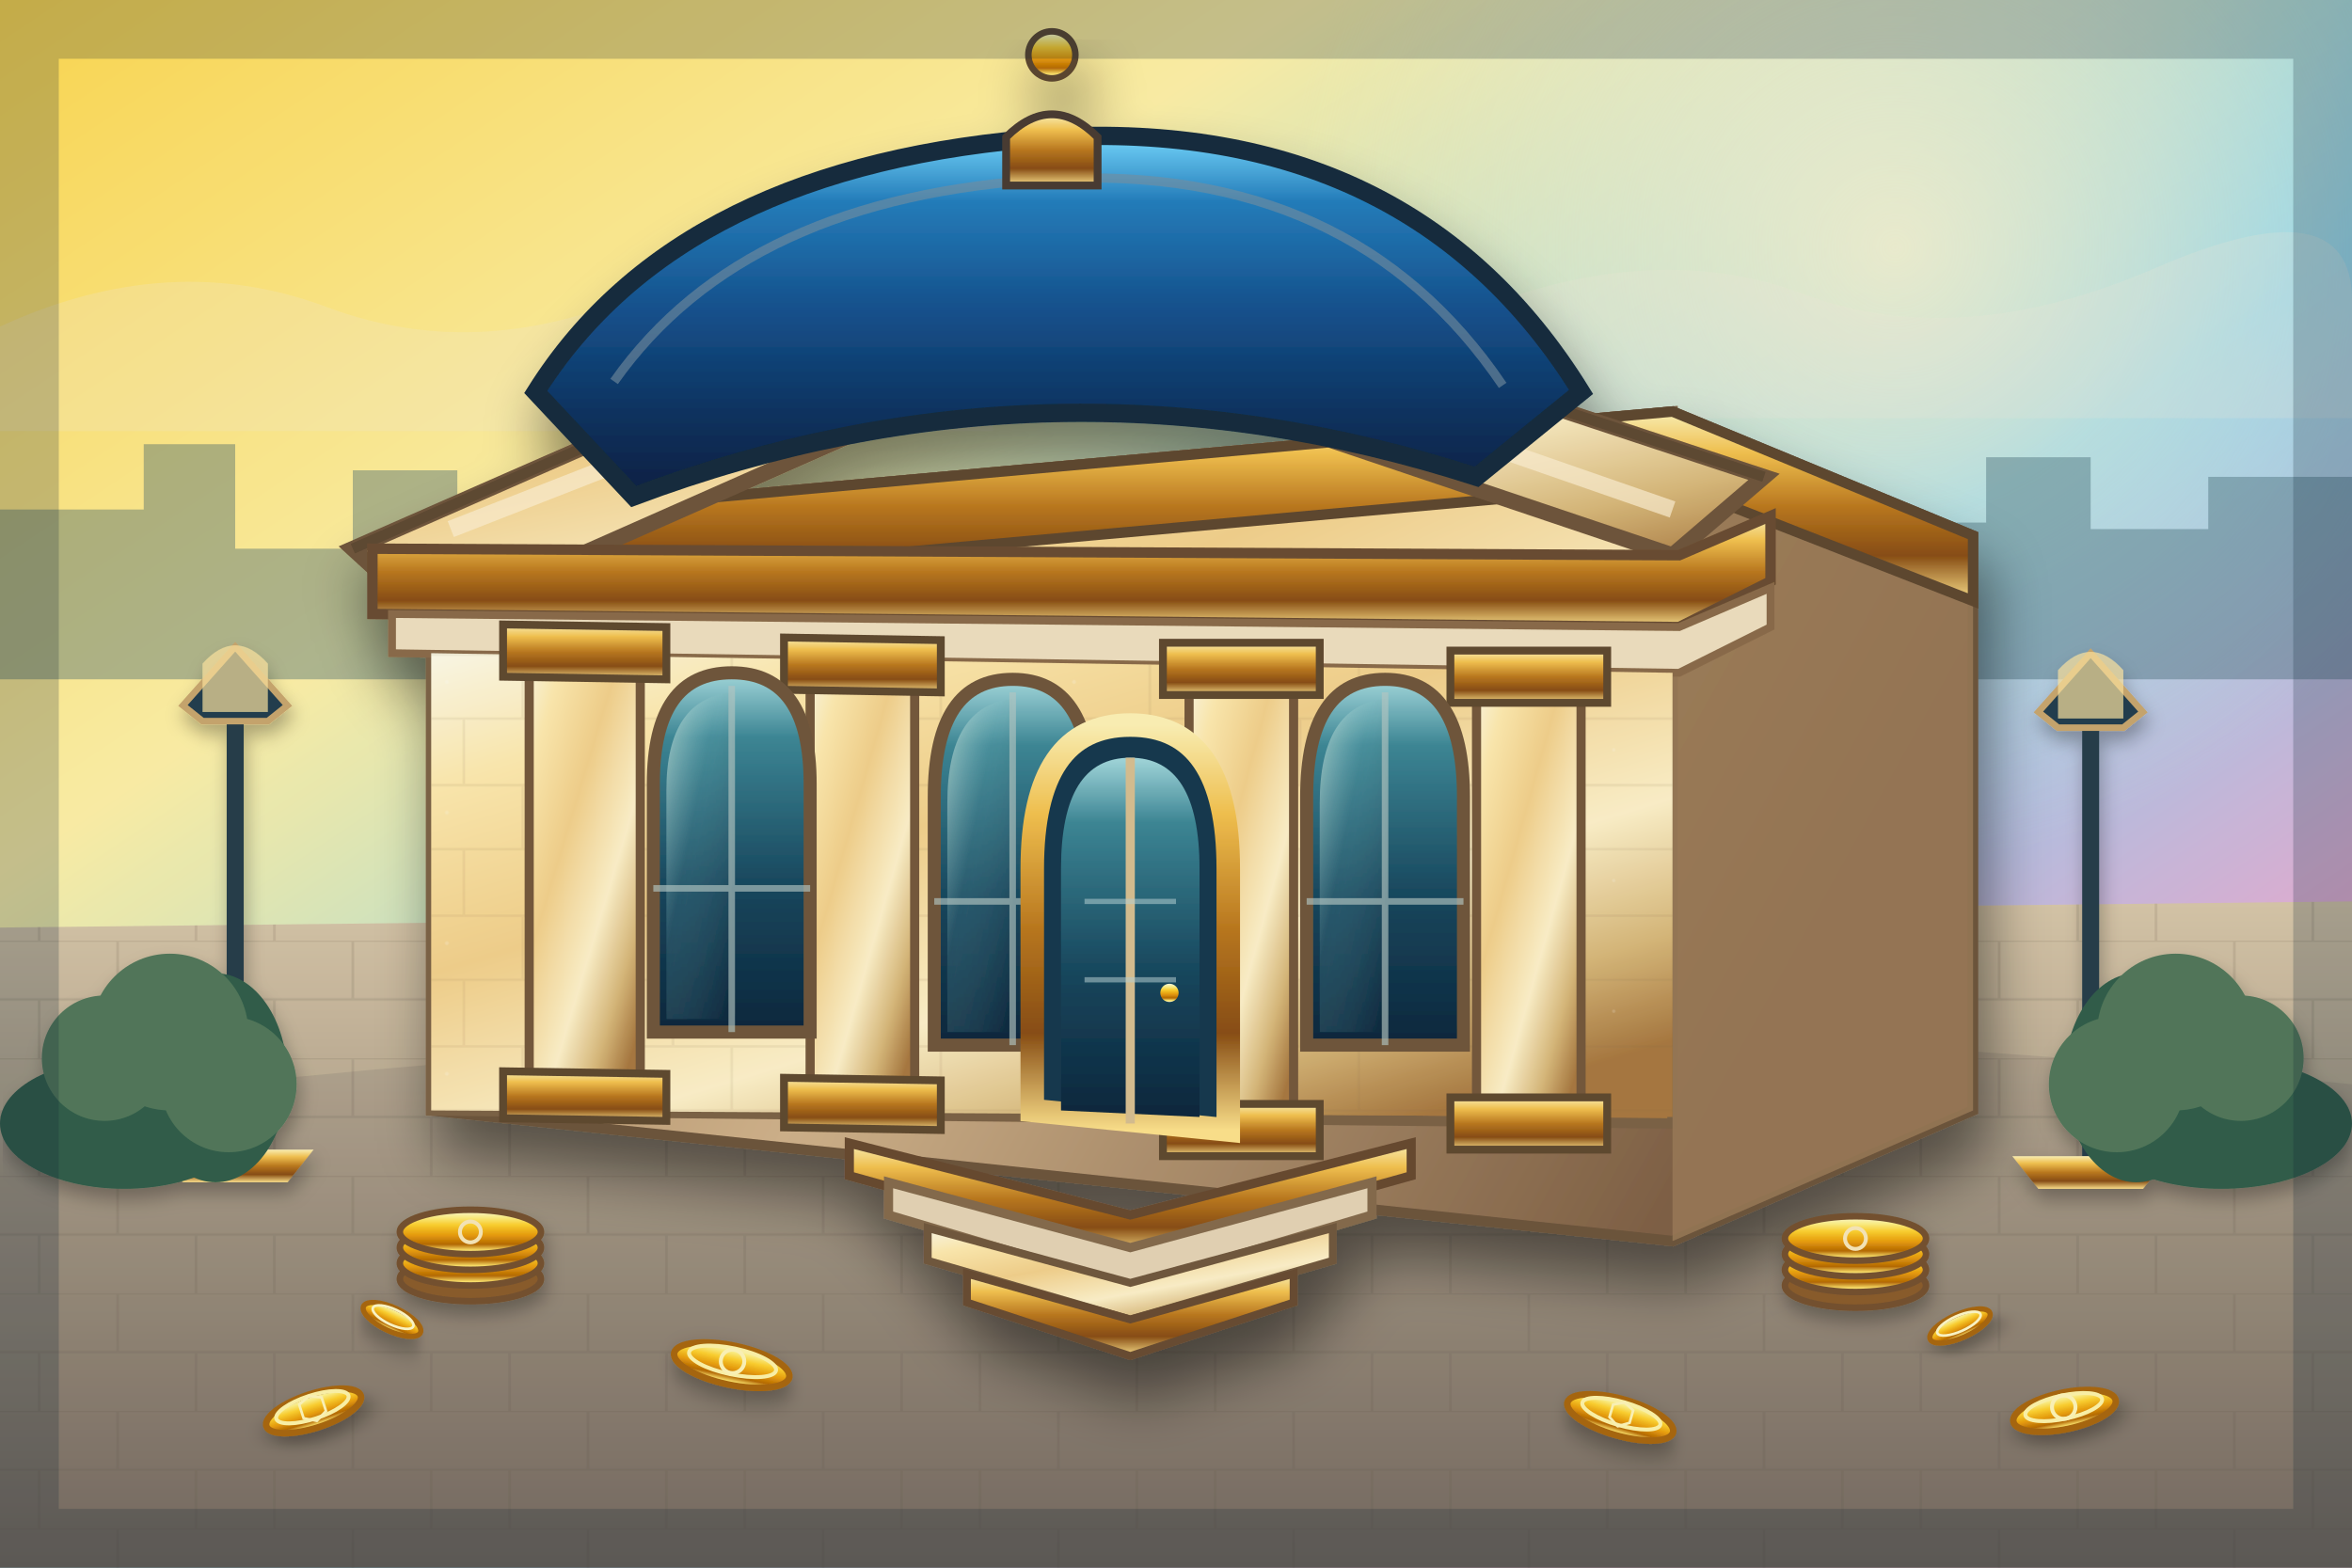
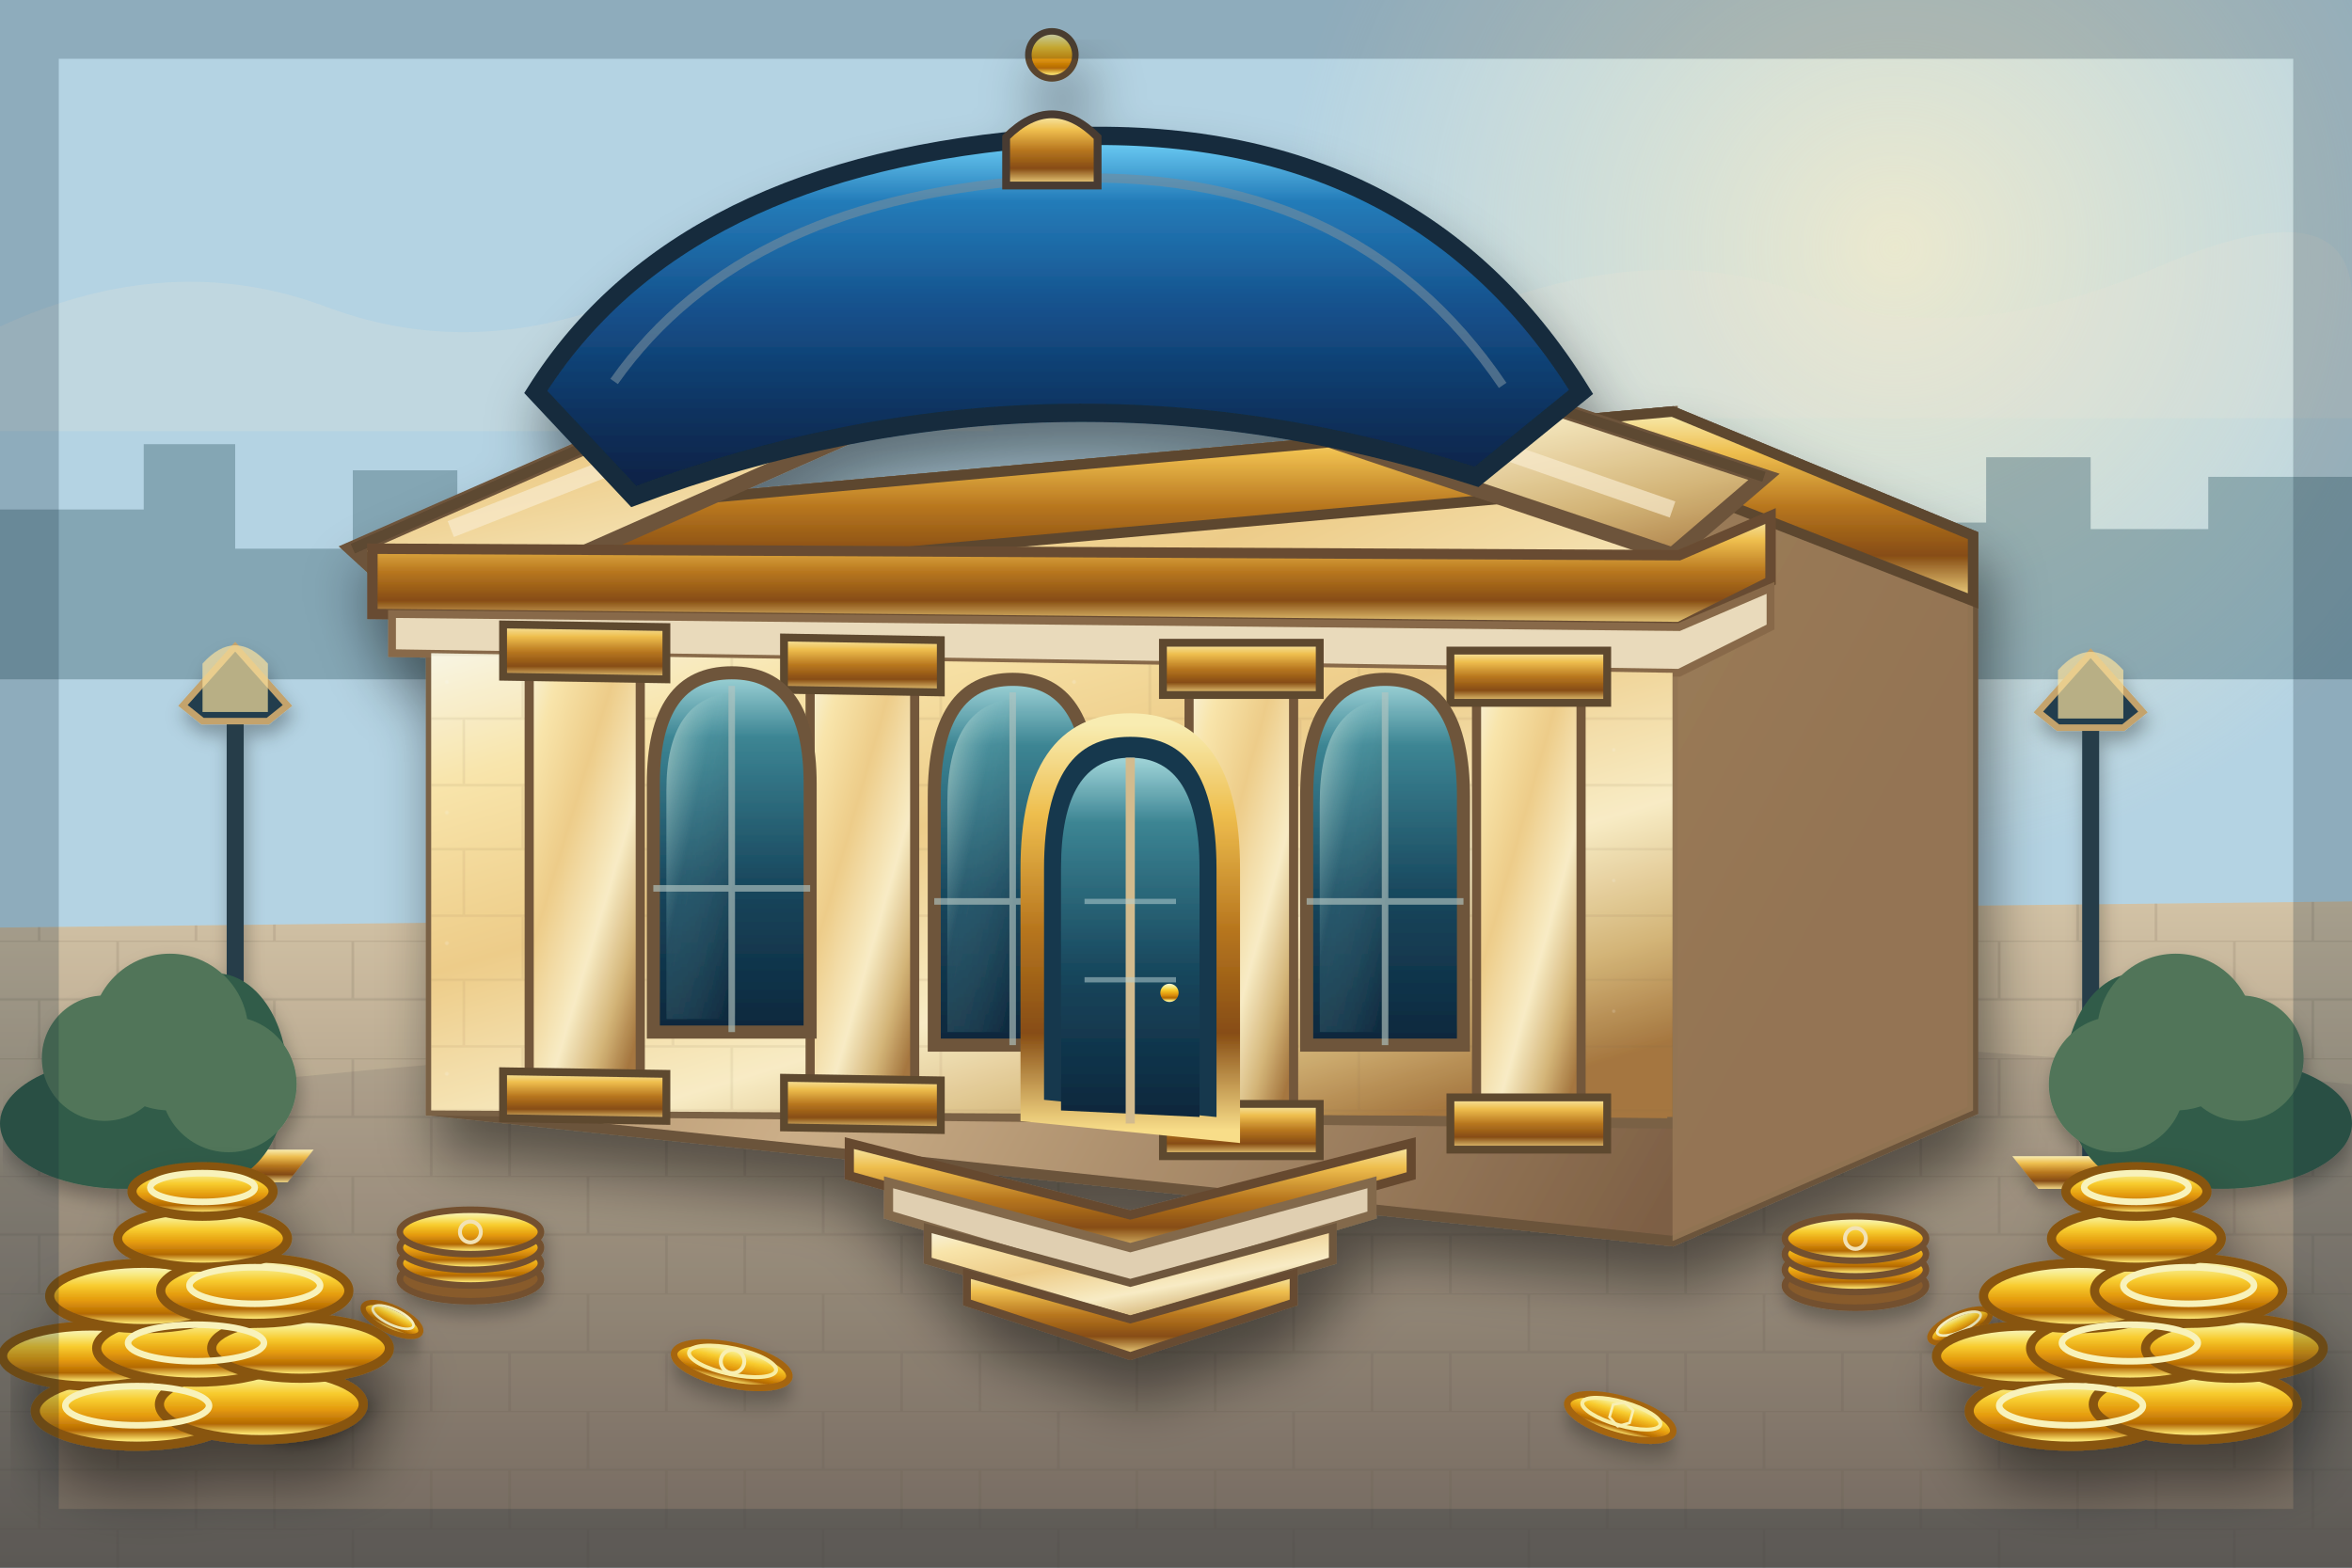
<svg xmlns="http://www.w3.org/2000/svg" width="1800" height="1200" viewBox="0 0 1800 1200">
  <defs>
-     <linearGradient id="sky" x2="1" y2="1">
-       <stop stop-color="#ffd84d" />
-       <stop offset=".28" stop-color="#fff0a6" />
-       <stop offset=".58" stop-color="#83d4f4" />
-       <stop offset=".82" stop-color="#f5a9ce" />
-       <stop offset="1" stop-color="#ffd4df" />
-     </linearGradient>
    <radialGradient id="sun">
      <stop stop-color="#fff3cf" stop-opacity=".8" />
      <stop offset="1" stop-color="#fff3cf" stop-opacity="0" />
    </radialGradient>
    <linearGradient id="limestone" x2=".8" y2="1">
      <stop stop-color="#fffbe8" />
      <stop offset=".18" stop-color="#ffe9ad" />
      <stop offset=".42" stop-color="#f4d18b" />
      <stop offset=".68" stop-color="#fff1c9" />
      <stop offset=".86" stop-color="#d9b879" />
      <stop offset="1" stop-color="#a9783f" />
    </linearGradient>
    <linearGradient id="stoneSide" x2="1" y2=".3">
      <stop stop-color="#9a7651" />
      <stop offset=".45" stop-color="#d1b28a" />
      <stop offset="1" stop-color="#806044" />
    </linearGradient>
    <linearGradient id="roof" x2="0" y2="1">
      <stop stop-color="#75d8ff" />
      <stop offset=".18" stop-color="#247ebd" />
      <stop offset=".48" stop-color="#15518e" />
      <stop offset=".78" stop-color="#0b315e" />
      <stop offset="1" stop-color="#071e42" />
    </linearGradient>
    <linearGradient id="copper" x2="0" y2="1">
      <stop stop-color="#fff2b5" />
      <stop offset=".22" stop-color="#f5c24e" />
      <stop offset=".5" stop-color="#bd791e" />
      <stop offset=".76" stop-color="#8a4d12" />
      <stop offset="1" stop-color="#ffe28b" />
    </linearGradient>
    <linearGradient id="glass" x2="0" y2="1">
      <stop stop-color="#a4d9dd" />
      <stop offset=".18" stop-color="#3d8796" />
      <stop offset=".6" stop-color="#17465d" />
      <stop offset="1" stop-color="#0b263c" />
    </linearGradient>
    <linearGradient id="glassLight" x2="1" y2="1">
      <stop stop-color="#e1f4e8" stop-opacity=".85" />
      <stop offset=".4" stop-color="#8cc6c8" stop-opacity=".2" />
      <stop offset="1" stop-color="#061d32" stop-opacity=".45" />
    </linearGradient>
    <linearGradient id="paving" x2="0" y2="1">
      <stop stop-color="#d8c6a8" />
      <stop offset="1" stop-color="#796c60" />
    </linearGradient>
    <linearGradient id="gold" x2="0" y2="1">
      <stop stop-color="#fffde0" />
      <stop offset=".16" stop-color="#fff18a" />
      <stop offset=".34" stop-color="#ffd12f" />
      <stop offset=".58" stop-color="#e99b08" />
      <stop offset=".78" stop-color="#b86b05" />
      <stop offset=".91" stop-color="#ffe36a" />
      <stop offset="1" stop-color="#fff8c9" />
    </linearGradient>
    <filter id="shadow" x="-35%" y="-35%" width="170%" height="190%">
      <feGaussianBlur in="SourceAlpha" stdDeviation="22" />
      <feOffset dx="8" dy="30" />
      <feComponentTransfer>
        <feFuncA type="linear" slope=".48" />
      </feComponentTransfer>
      <feMerge>
        <feMergeNode />
        <feMergeNode in="SourceGraphic" />
      </feMerge>
    </filter>
    <filter id="smallShadow" x="-25%" y="-25%" width="150%" height="160%">
      <feGaussianBlur in="SourceAlpha" stdDeviation="7" />
      <feOffset dx="2" dy="8" />
      <feComponentTransfer>
        <feFuncA type="linear" slope=".3" />
      </feComponentTransfer>
      <feMerge>
        <feMergeNode />
        <feMergeNode in="SourceGraphic" />
      </feMerge>
    </filter>
    <pattern id="stoneTexture" width="160" height="100" patternUnits="userSpaceOnUse">
      <path d="M0 1H160M0 50H160M80 0V50M35 50V100" fill="none" stroke="#886d4e" stroke-opacity=".12" stroke-width="2" />
      <circle cx="22" cy="22" r="1.5" fill="#fff" opacity=".22" />
      <circle cx="115" cy="74" r="1.3" fill="#fff" opacity=".2" />
    </pattern>
    <pattern id="pavingLines" width="180" height="90" patternUnits="userSpaceOnUse">
      <path d="M0 0H180M0 45H180M90 0V45M30 45V90M150 45V90" stroke="#5d5145" stroke-opacity=".25" stroke-width="2" fill="none" />
    </pattern>
  </defs>
-   <rect width="1800" height="1200" fill="url(#sky)" />
+   <rect width="1800" height="1200" fill="#b9d8e8" />
  <circle cx="1450" cy="190" r="470" fill="url(#sun)" />
  <g fill="#f3ead9" opacity=".22">
    <path d="M0 250Q130 190 250 235T500 220T760 250V330H0Z" />
    <path d="M1110 245Q1260 180 1380 225T1650 205T1800 230V320H1110Z" />
  </g>
  <g opacity=".38" fill="#355b69">
    <path d="M0 520V390H110V340H180V420H270V360H350V520Z" />
    <path d="M1440 520V400H1520V350H1600V405H1690V365H1800V520Z" />
  </g>
  <path d="M0 710L1800 690V1200H0Z" fill="url(#paving)" />
  <path d="M0 710L1800 690V1200H0Z" fill="url(#pavingLines)" opacity=".55" />
  <path d="M0 850Q900 735 1800 830V1200H0Z" fill="#5f5b57" opacity=".16" />
  <g filter="url(#shadow)">
    <path d="M330 400L1280 315 1510 410 1510 850 1280 950 330 850Z" fill="url(#stoneSide)" stroke="#6d543b" stroke-width="8" />
    <path d="M330 400L1280 315 1280 860 330 850Z" fill="url(#limestone)" stroke="#7d6245" stroke-width="8" />
    <path d="M1280 315L1510 410V850L1280 950Z" fill="#9e7c58" opacity=".8" />
    <path d="M330 400L1280 315 1510 410 1510 460 1280 370 330 455Z" fill="url(#copper)" stroke="#5e472f" stroke-width="8" />
    <path d="M270 420L805 185 1350 365 1280 425 805 265 330 475Z" fill="url(#limestone)" stroke="#70553b" stroke-width="12" />
    <path d="M345 405L805 225 1280 390" fill="none" stroke="#fff0d2" stroke-width="13" opacity=".7" />
    <path d="M805 185L805 265" stroke="#8e6c49" stroke-width="7" />
    <path d="M270 420L805 185 1350 365" fill="none" stroke="#5f4832" stroke-width="8" />
    <path d="M410 300Q520 125 805 105Q1080 90 1210 300L1130 365Q805 260 485 380Z" fill="url(#roof)" stroke="#152b3c" stroke-width="14" />
    <path d="M470 292Q570 150 805 137Q1035 125 1150 295" fill="none" stroke="#7890a0" stroke-width="7" opacity=".6" />
    <path d="M805 105V52" stroke="url(#gold)" stroke-width="12" />
    <circle cx="805" cy="42" r="18" fill="url(#gold)" stroke="#5c452d" stroke-width="5" />
    <path d="M770 105Q805 70 840 105L840 142H770Z" fill="url(#copper)" stroke="#493b30" stroke-width="6" />
    <path d="M285 420L1285 425 1355 395 1355 445 1285 480 285 470Z" fill="url(#copper)" stroke="#6b4c30" stroke-width="8" />
    <path d="M300 470L1285 480 1355 450 1355 480 1285 515 300 500Z" fill="#f0dfbf" stroke="#8b6b48" stroke-width="6" />
    <path d="M330 500L1280 515V855L330 850Z" fill="url(#limestone)" />
    <path d="M330 500L1280 515V855L330 850Z" fill="url(#stoneTexture)" opacity=".8" />
    <g stroke="#76583b" stroke-width="7">
      <path d="M405 490L490 492V842L405 840Z" fill="url(#limestone)" />
      <path d="M620 500L700 502V850L620 848Z" fill="url(#limestone)" />
      <path d="M910 505L990 505V870L910 870Z" fill="url(#limestone)" />
      <path d="M1130 510L1210 510V865L1130 865Z" fill="url(#limestone)" />
    </g>
    <g fill="url(#copper)" stroke="#60482e" stroke-width="6">
      <path d="M385 478L510 480V520L385 518Z" />
      <path d="M600 488L720 490V530L600 528Z" />
      <path d="M890 492L1010 492V532L890 532Z" />
      <path d="M1110 498L1230 498V538L1110 538Z" />
      <path d="M385 820L510 822V858L385 856Z" />
      <path d="M600 825L720 827V865L600 863Z" />
      <path d="M890 845L1010 845V885L890 885Z" />
      <path d="M1110 840L1230 840V880L1110 880Z" />
    </g>
    <g stroke="#71573b" stroke-width="10">
      <path d="M500 600Q500 515 560 515Q620 515 620 600V790L500 790Z" fill="url(#glass)" />
      <path d="M715 610Q715 520 775 520Q835 520 835 610V800L715 800Z" fill="url(#glass)" />
      <path d="M1000 610Q1000 520 1060 520Q1120 520 1120 610V800L1000 800Z" fill="url(#glass)" />
    </g>
    <g fill="url(#glassLight)" opacity=".8">
      <path d="M510 605Q510 535 560 530V780H510Z" />
      <path d="M725 615Q725 540 775 535V790H725Z" />
      <path d="M1010 615Q1010 540 1060 535V790H1010Z" />
    </g>
    <g stroke="#b7c9c4" stroke-width="5" opacity=".65">
      <path d="M560 525V790M775 530V800M1060 530V800M500 680H620M715 690H835M1000 690H1120" />
    </g>
    <path d="M790 850V665Q790 555 865 555Q940 555 940 665V865Z" fill="#17394d" stroke="url(#copper)" stroke-width="18" />
    <path d="M812 850V665Q812 580 865 580Q918 580 918 665V855Z" fill="url(#glass)" />
    <path d="M865 580V860" stroke="#d8bf91" stroke-width="7" />
    <path d="M830 690H900M830 750H900" stroke="#b8d2d3" stroke-width="4" opacity=".55" />
    <circle cx="895" cy="760" r="7" fill="url(#gold)" />
    <path d="M650 875L865 930 1080 875 1080 900 865 960 650 900Z" fill="url(#copper)" stroke="#68492f" stroke-width="7" />
    <path d="M680 905L865 955 1050 905 1050 930 865 985 680 930Z" fill="#e6d4b5" stroke="#866b4c" stroke-width="7" />
    <path d="M710 940L865 982 1020 940 1020 965 865 1010 710 965Z" fill="url(#limestone)" stroke="#72583c" stroke-width="6" />
    <path d="M740 975L865 1010 990 975 990 997 865 1038 740 997Z" fill="url(#copper)" stroke="#694b30" stroke-width="6" />
  </g>
  <g filter="url(#smallShadow)">
    <g transform="translate(180 510)">
      <path d="M0 370V0" stroke="#263d49" stroke-width="13" />
      <path d="M-40 30L0-15 40 30 25 42H-25Z" fill="#233d4d" stroke="#c9a66d" stroke-width="5" />
      <path d="M-25 35V-2Q0-30 25-2V35Z" fill="#ffe6a0" opacity=".7" />
      <path d="M-60 370H60L40 395H-40Z" fill="url(#copper)" />
    </g>
    <g transform="translate(1600 515)">
      <path d="M0 370V0" stroke="#263d49" stroke-width="13" />
      <path d="M-40 30L0-15 40 30 25 42H-25Z" fill="#233d4d" stroke="#c9a66d" stroke-width="5" />
      <path d="M-25 35V-2Q0-30 25-2V35Z" fill="#ffe6a0" opacity=".7" />
      <path d="M-60 370H60L40 395H-40Z" fill="url(#copper)" />
    </g>
    <g fill="#315d49">
      <ellipse cx="95" cy="860" rx="95" ry="50" />
      <ellipse cx="165" cy="825" rx="55" ry="80" />
      <ellipse cx="1700" cy="860" rx="100" ry="50" />
      <ellipse cx="1635" cy="825" rx="55" ry="80" />
    </g>
    <g fill="#52775a">
      <circle cx="80" cy="810" r="48" />
      <circle cx="130" cy="790" r="60" />
      <circle cx="175" cy="830" r="52" />
      <circle cx="1715" cy="810" r="48" />
      <circle cx="1665" cy="790" r="60" />
      <circle cx="1620" cy="830" r="52" />
    </g>
  </g>
  <g filter="url(#smallShadow)" stroke="#76512d" stroke-width="5">
    <g transform="translate(360 955)">
      <ellipse cx="0" cy="24" rx="54" ry="17" fill="#8b5c2c" />
      <ellipse cx="0" cy="12" rx="54" ry="17" fill="url(#gold)" />
      <ellipse cx="0" cy="0" rx="54" ry="17" fill="url(#gold)" />
      <ellipse cx="0" cy="-12" rx="54" ry="17" fill="url(#gold)" />
      <circle cx="0" cy="-12" r="8" fill="none" stroke="#f9e7b9" stroke-width="3" />
    </g>
    <g transform="translate(1420 960)">
      <ellipse cx="0" cy="24" rx="54" ry="17" fill="#8b5c2c" />
      <ellipse cx="0" cy="12" rx="54" ry="17" fill="url(#gold)" />
      <ellipse cx="0" cy="0" rx="54" ry="17" fill="url(#gold)" />
      <ellipse cx="0" cy="-12" rx="54" ry="17" fill="url(#gold)" />
      <circle cx="0" cy="-12" r="8" fill="none" stroke="#f9e7b9" stroke-width="3" />
    </g>
  </g>
  <g transform="translate(240 1080) rotate(-18)" filter="url(#smallShadow)">
    <ellipse cx="0" cy="0" rx="38" ry="13" fill="url(#gold)" stroke="#a96608" stroke-width="5" />
    <ellipse cx="0" cy="-3" rx="29" ry="9" fill="none" stroke="#fff4a8" stroke-width="3" />
    <path d="M-9 -8L0 -12 9 -8 9 3 0 8 -9 3Z" fill="none" stroke="#fff5b8" stroke-width="2" />
  </g>
  <g transform="translate(560 1045) rotate(12)" filter="url(#smallShadow)">
    <ellipse cx="0" cy="0" rx="45" ry="15" fill="url(#gold)" stroke="#a96608" stroke-width="5" />
    <ellipse cx="0" cy="-3" rx="34" ry="10" fill="none" stroke="#fff4a8" stroke-width="3" />
    <circle cx="0" cy="-3" r="9" fill="none" stroke="#fff5b8" stroke-width="3" />
  </g>
  <g transform="translate(1240 1085) rotate(16)" filter="url(#smallShadow)">
    <ellipse cx="0" cy="0" rx="42" ry="14" fill="url(#gold)" stroke="#a96608" stroke-width="5" />
    <ellipse cx="0" cy="-3" rx="31" ry="9" fill="none" stroke="#fff4a8" stroke-width="3" />
    <path d="M-8 -8L0 -12 8 -8 8 2 0 7 -8 2Z" fill="none" stroke="#fff5b8" stroke-width="2" />
  </g>
  <g transform="translate(1580 1080) rotate(-12)" filter="url(#smallShadow)">
    <ellipse cx="0" cy="0" rx="40" ry="14" fill="url(#gold)" stroke="#a96608" stroke-width="5" />
    <ellipse cx="0" cy="-3" rx="30" ry="9" fill="none" stroke="#fff4a8" stroke-width="3" />
    <circle cx="0" cy="-3" r="9" fill="none" stroke="#fff5b8" stroke-width="3" />
  </g>
  <g transform="translate(300 1010) rotate(25)" filter="url(#smallShadow)">
    <ellipse cx="0" cy="0" rx="24" ry="9" fill="url(#gold)" stroke="#a96608" stroke-width="4" />
    <ellipse cx="0" cy="-2" rx="17" ry="6" fill="none" stroke="#fff8c7" stroke-width="2" />
  </g>
  <g transform="translate(1500 1015) rotate(-24)" filter="url(#smallShadow)">
    <ellipse cx="0" cy="0" rx="25" ry="9" fill="url(#gold)" stroke="#a96608" stroke-width="4" />
    <ellipse cx="0" cy="-2" rx="18" ry="6" fill="none" stroke="#fff8c7" stroke-width="2" />
  </g>
+   <g filter="url(#shadow)" stroke="#8b570d" stroke-width="7">
+     <g transform="translate(35 1080)">
+       <g fill="url(#gold)">
+         <ellipse cx="70" cy="0" rx="78" ry="27" />
+         <ellipse cx="165" cy="-5" rx="78" ry="27" />
+         <ellipse cx="35" cy="-42" rx="68" ry="23" />
+         <ellipse cx="115" cy="-48" rx="76" ry="26" />
+         <ellipse cx="195" cy="-48" rx="68" ry="23" />
+         <ellipse cx="75" cy="-88" rx="72" ry="25" />
+         <ellipse cx="160" cy="-92" rx="72" ry="25" />
+         <ellipse cx="120" cy="-132" rx="65" ry="22" />
+         <ellipse cx="120" cy="-168" rx="54" ry="19" />
+       </g>
+       <g fill="none" stroke="#fff8bf" stroke-width="5">
+         <ellipse cx="70" cy="-4" rx="55" ry="15" />
+         <ellipse cx="115" cy="-52" rx="52" ry="14" />
+         <ellipse cx="160" cy="-96" rx="50" ry="14" />
+         <ellipse cx="120" cy="-171" rx="40" ry="11" />
+       </g>
+     </g>
+     <g transform="translate(1515 1080)">
+       <g fill="url(#gold)">
+         <ellipse cx="70" cy="0" rx="78" ry="27" />
+         <ellipse cx="165" cy="-5" rx="78" ry="27" />
+         <ellipse cx="35" cy="-42" rx="68" ry="23" />
+         <ellipse cx="115" cy="-48" rx="76" ry="26" />
+         <ellipse cx="195" cy="-48" rx="68" ry="23" />
+         <ellipse cx="75" cy="-88" rx="72" ry="25" />
+         <ellipse cx="160" cy="-92" rx="72" ry="25" />
+         <ellipse cx="120" cy="-132" rx="65" ry="22" />
+         <ellipse cx="120" cy="-168" rx="54" ry="19" />
+       </g>
+       <g fill="none" stroke="#fff8bf" stroke-width="5">
+         <ellipse cx="70" cy="-4" rx="55" ry="15" />
+         <ellipse cx="115" cy="-52" rx="52" ry="14" />
+         <ellipse cx="160" cy="-96" rx="50" ry="14" />
+         <ellipse cx="120" cy="-171" rx="40" ry="11" />
+       </g>
+     </g>
+   </g>
  <rect width="1800" height="1200" fill="none" stroke="#0b2234" stroke-opacity=".22" stroke-width="90" />
  <rect width="1800" height="1200" fill="#183247" opacity=".035" />
</svg>
